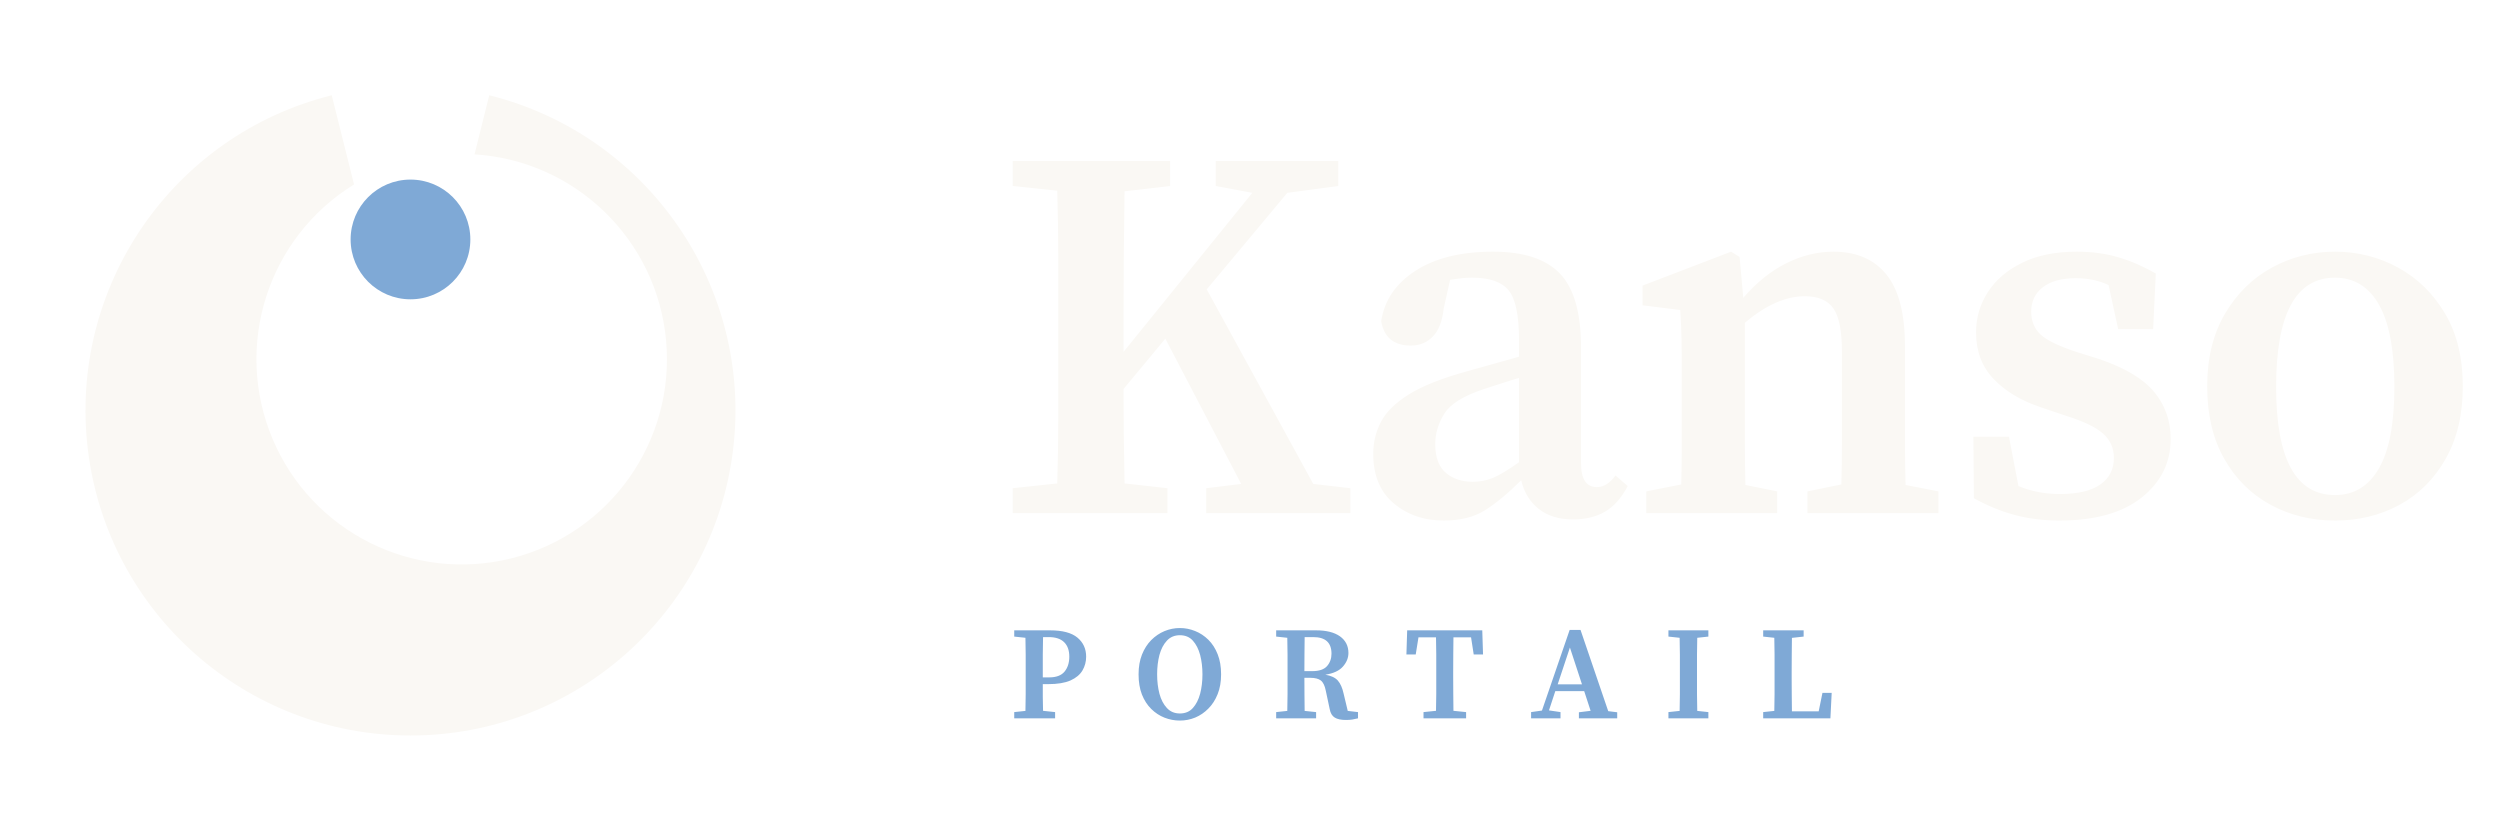
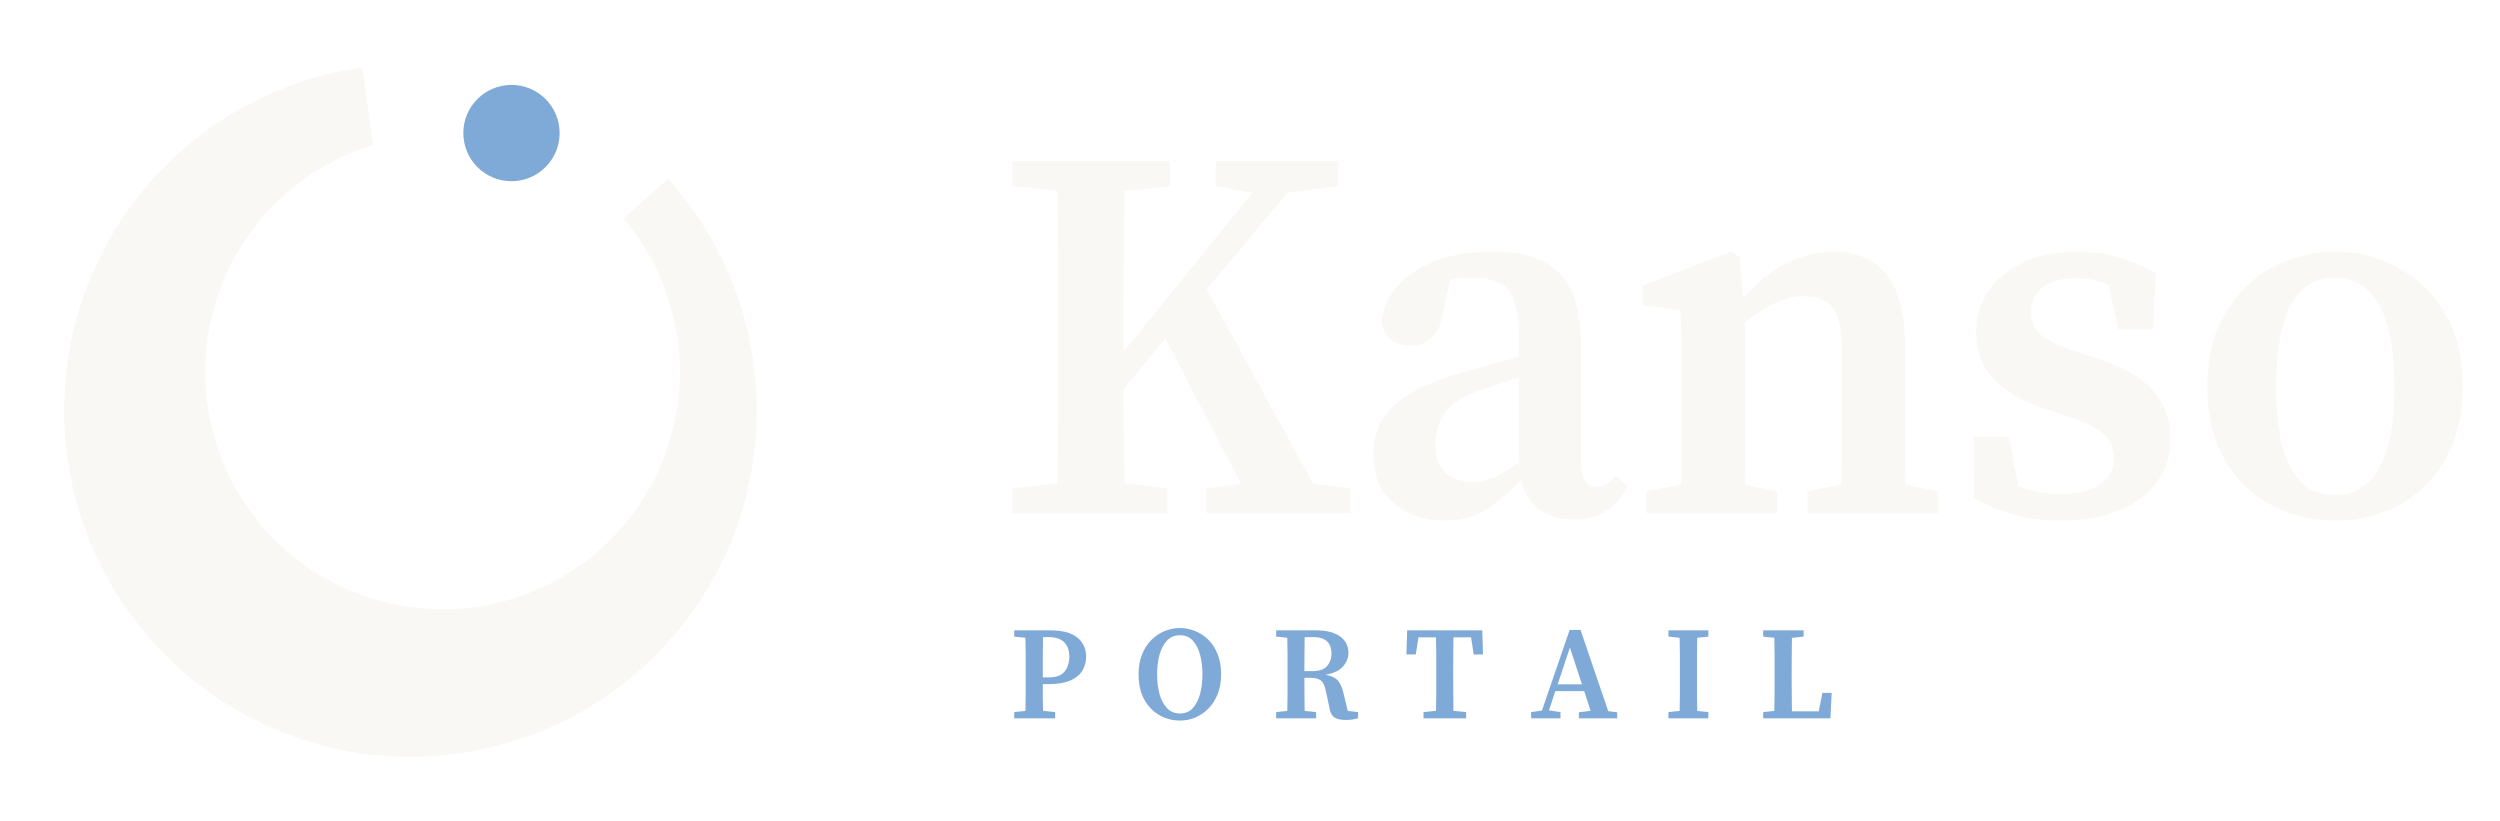
<svg xmlns="http://www.w3.org/2000/svg" viewBox="0 0 292.34 96" width="292.34" height="96" role="img">
  <g>
-     <path fill="#FAF8F4" d="M38.79 11.14A38 38 0 1 0 57.21 11.14L55.49 18.05A24 24 0 1 1 41.4 21.57Z" />
-     <circle cx="48" cy="28" r="7" fill="#7FA9D6" />
+     <path fill="#FAF8F4" d="M78.10 20.90A40.5 40.5 0 1 1 42.36 7.89L43.64 16.96A27.75 27.75 0 1 0 72.92 25.56Z" />
+     <circle cx="59.81" cy="15.56" r="5.63" fill="#7FA9D6" />
  </g>
  <path fill="#FAF8F4" d="M118.42 21.75V18.83H136.83V21.75L131.5 22.37Q131.44 26.21 131.41 30.15Q131.38 34.08 131.38 38.11V41.15L146.44 22.55L142.16 21.75V18.83H156.49V21.75L150.53 22.55L141.11 33.84L153.57 56.59L157.91 57.09V60H141.05V57.09L145.14 56.59L136.27 39.6L131.38 45.49Q131.38 48.1 131.41 50.86Q131.44 53.61 131.5 56.53L136.52 57.09V60H118.42V57.09L123.63 56.53Q123.75 52.68 123.75 48.72Q123.75 44.75 123.75 40.78V38.11Q123.75 34.21 123.75 30.24Q123.75 26.27 123.63 22.3ZM183.95 60.74Q181.47 60.74 179.92 59.5Q178.37 58.26 177.88 56.16Q175.58 58.45 173.66 59.66Q171.74 60.87 168.82 60.87Q165.35 60.87 162.97 58.85Q160.58 56.84 160.58 53.06Q160.58 51.07 161.48 49.34Q162.38 47.6 164.76 46.11Q167.15 44.62 171.68 43.38Q173.16 42.95 174.65 42.55Q176.14 42.14 177.63 41.71V39.79Q177.63 35.45 176.42 33.96Q175.21 32.47 172.17 32.47Q171.55 32.47 170.93 32.53Q170.31 32.6 169.57 32.72L168.82 36.07Q168.58 38.3 167.55 39.35Q166.53 40.41 164.98 40.41Q162 40.41 161.51 37.56Q162.07 33.9 165.51 31.67Q168.95 29.43 174.59 29.43Q179.98 29.43 182.43 32.01Q184.88 34.58 184.88 40.66V54.17Q184.88 56.96 186.74 56.96Q187.92 56.96 188.91 55.6L190.34 56.84Q189.22 58.95 187.67 59.84Q186.12 60.74 183.95 60.74ZM167.83 51.94Q167.83 54.23 169.07 55.29Q170.31 56.34 172.23 56.34Q173.47 56.34 174.59 55.88Q175.71 55.41 177.63 54.05V44.19Q176.57 44.5 175.55 44.84Q174.53 45.18 173.54 45.49Q169.94 46.67 168.89 48.38Q167.83 50.08 167.83 51.94ZM192.51 60V57.46L196.6 56.65Q196.66 54.36 196.66 51.66Q196.66 48.96 196.66 46.98V43.69Q196.66 41.15 196.63 39.63Q196.6 38.11 196.48 36.25L192.07 35.7V33.4L202.43 29.43L203.42 30.05L203.85 34.83Q206.21 32.1 208.91 30.77Q211.6 29.43 214.39 29.43Q218.42 29.43 220.59 32.1Q222.76 34.77 222.76 40.53V46.98Q222.76 49.09 222.76 51.72Q222.76 54.36 222.83 56.71L226.67 57.46V60H211.36V57.46L215.32 56.65Q215.39 54.36 215.39 51.72Q215.39 49.09 215.39 46.98V41.15Q215.39 37.49 214.39 36.07Q213.4 34.64 211.05 34.64Q207.7 34.64 204.04 37.74V46.98Q204.04 48.96 204.04 51.66Q204.04 54.36 204.1 56.71L207.82 57.46V60ZM240.81 60.87Q238.02 60.87 235.6 60.22Q233.18 59.57 230.82 58.26L230.76 51.07H234.92L236.03 56.84Q238.26 57.77 240.87 57.77Q244.03 57.77 245.61 56.65Q247.19 55.54 247.19 53.55Q247.19 51.82 245.92 50.7Q244.65 49.58 241.67 48.65L238.57 47.6Q235.1 46.42 233.09 44.28Q231.07 42.14 231.07 38.86Q231.07 36.32 232.44 34.18Q233.8 32.04 236.44 30.74Q239.07 29.43 242.85 29.43Q245.52 29.43 247.72 30.09Q249.92 30.74 252.09 31.98L251.78 38.49H247.69L246.57 33.34Q244.9 32.53 242.73 32.53Q240.25 32.53 238.88 33.59Q237.52 34.64 237.52 36.44Q237.52 38.11 238.64 39.14Q239.75 40.16 242.98 41.21L245.39 41.96Q249.98 43.51 251.9 45.83Q253.83 48.16 253.83 51.32Q253.83 55.47 250.45 58.17Q247.07 60.87 240.81 60.87ZM273.05 60.87Q268.89 60.87 265.48 59.01Q262.07 57.15 260.09 53.64Q258.1 50.14 258.1 45.18Q258.1 40.22 260.18 36.69Q262.26 33.15 265.67 31.29Q269.08 29.43 273.05 29.43Q277.01 29.43 280.42 31.29Q283.83 33.15 285.91 36.66Q287.99 40.16 287.99 45.18Q287.99 50.14 285.97 53.68Q283.96 57.21 280.58 59.04Q277.2 60.87 273.05 60.87ZM273.05 57.89Q276.39 57.89 278.19 54.76Q279.99 51.63 279.99 45.24Q279.99 38.8 278.19 35.63Q276.39 32.47 273.05 32.47Q266.16 32.47 266.16 45.24Q266.16 57.89 273.05 57.89Z" />
  <path fill="#7FA9D6" d="M122.63 74.5H121.97Q121.95 75.49 121.94 76.51Q121.94 77.52 121.94 78.53V79.21H122.7Q123.92 79.21 124.48 78.54Q125.04 77.86 125.04 76.79Q125.04 75.69 124.44 75.1Q123.84 74.5 122.63 74.5ZM118.6 74.44V73.71H122.79Q124.97 73.71 125.99 74.56Q127.01 75.41 127.01 76.79Q127.01 77.66 126.58 78.4Q126.15 79.13 125.18 79.57Q124.2 80 122.57 80H121.94Q121.94 80.76 121.94 81.53Q121.95 82.3 121.97 83.12L123.38 83.27V84H118.6V83.27L119.91 83.13Q119.94 82.17 119.94 81.18Q119.94 80.19 119.94 79.19V78.53Q119.94 77.55 119.94 76.56Q119.94 75.57 119.91 74.58ZM137.97 84.26Q137.04 84.26 136.17 83.92Q135.31 83.58 134.62 82.9Q133.93 82.22 133.53 81.21Q133.14 80.2 133.14 78.85Q133.14 77.55 133.54 76.54Q133.94 75.54 134.62 74.85Q135.31 74.16 136.17 73.8Q137.04 73.44 137.97 73.44Q138.89 73.44 139.75 73.79Q140.61 74.13 141.3 74.81Q141.99 75.49 142.39 76.51Q142.79 77.52 142.79 78.85Q142.79 80.16 142.39 81.16Q141.99 82.17 141.3 82.86Q140.62 83.55 139.76 83.91Q138.9 84.26 137.97 84.26ZM137.97 83.43Q138.92 83.43 139.49 82.79Q140.06 82.16 140.34 81.12Q140.61 80.08 140.61 78.85Q140.61 77.63 140.34 76.59Q140.06 75.55 139.49 74.92Q138.92 74.28 137.97 74.28Q137.04 74.28 136.45 74.92Q135.86 75.55 135.58 76.59Q135.31 77.63 135.31 78.85Q135.31 80.08 135.58 81.12Q135.86 82.16 136.45 82.79Q137.04 83.43 137.97 83.43ZM153.57 74.5H152.56Q152.55 75.49 152.54 76.49Q152.53 77.49 152.53 78.48H153.45Q154.66 78.48 155.18 77.89Q155.7 77.29 155.7 76.44Q155.7 74.5 153.57 74.5ZM149.23 74.44V73.71H153.9Q155.7 73.71 156.69 74.41Q157.68 75.12 157.68 76.36Q157.68 77.21 157.04 77.94Q156.41 78.67 154.98 78.9Q155.97 79.06 156.44 79.58Q156.9 80.11 157.12 81.12L157.6 83.13L158.8 83.27V84Q158.42 84.09 158.13 84.14Q157.83 84.19 157.38 84.19Q156.53 84.19 156.08 83.91Q155.62 83.63 155.49 82.92L155.03 80.76Q154.86 79.89 154.45 79.57Q154.04 79.26 153.22 79.26H152.53Q152.53 80.3 152.54 81.25Q152.55 82.2 152.56 83.13L153.9 83.27V84H149.23V83.27L150.53 83.13Q150.56 82.17 150.56 81.18Q150.56 80.19 150.56 79.19V78.53Q150.56 77.55 150.56 76.56Q150.56 75.57 150.53 74.58ZM164.46 76.53 164.55 73.71H173.33L173.42 76.53H172.33L172.02 74.53H169.96Q169.95 75.51 169.94 76.51Q169.93 77.52 169.93 78.53V79.19Q169.93 80.17 169.94 81.16Q169.95 82.14 169.96 83.12L171.44 83.27V84H166.46V83.27L167.92 83.12Q167.95 82.16 167.95 81.17Q167.95 80.19 167.95 79.19V78.53Q167.95 77.54 167.95 76.53Q167.95 75.52 167.92 74.53H165.87L165.55 76.53ZM179.04 84V83.27L180.31 83.09L183.55 73.66H184.82L188.06 83.16L189.11 83.29V84H184.63V83.29L186 83.12L185.25 80.82H181.87L181.13 83.07L182.48 83.27V84ZM182.15 80.02H184.99L183.58 75.72ZM195.1 74.44V73.71H199.77V74.44L198.47 74.58Q198.45 75.55 198.44 76.54Q198.44 77.52 198.44 78.53V79.19Q198.44 80.17 198.44 81.16Q198.45 82.14 198.47 83.13L199.77 83.27V84H195.1V83.27L196.41 83.13Q196.44 82.17 196.44 81.18Q196.44 80.19 196.44 79.19V78.53Q196.44 77.55 196.44 76.56Q196.44 75.57 196.41 74.58ZM206.18 74.44V73.71H210.91V74.44L209.54 74.59Q209.53 75.57 209.52 76.55Q209.51 77.54 209.51 78.53V79.47Q209.51 80.3 209.52 81.25Q209.53 82.2 209.54 83.18H212.67L213.11 81.02H214.19L214.04 84H206.18V83.27L207.48 83.13Q207.51 82.16 207.51 81.2Q207.51 80.25 207.51 79.35V78.53Q207.51 77.52 207.51 76.54Q207.51 75.55 207.48 74.58Z" />
</svg>
